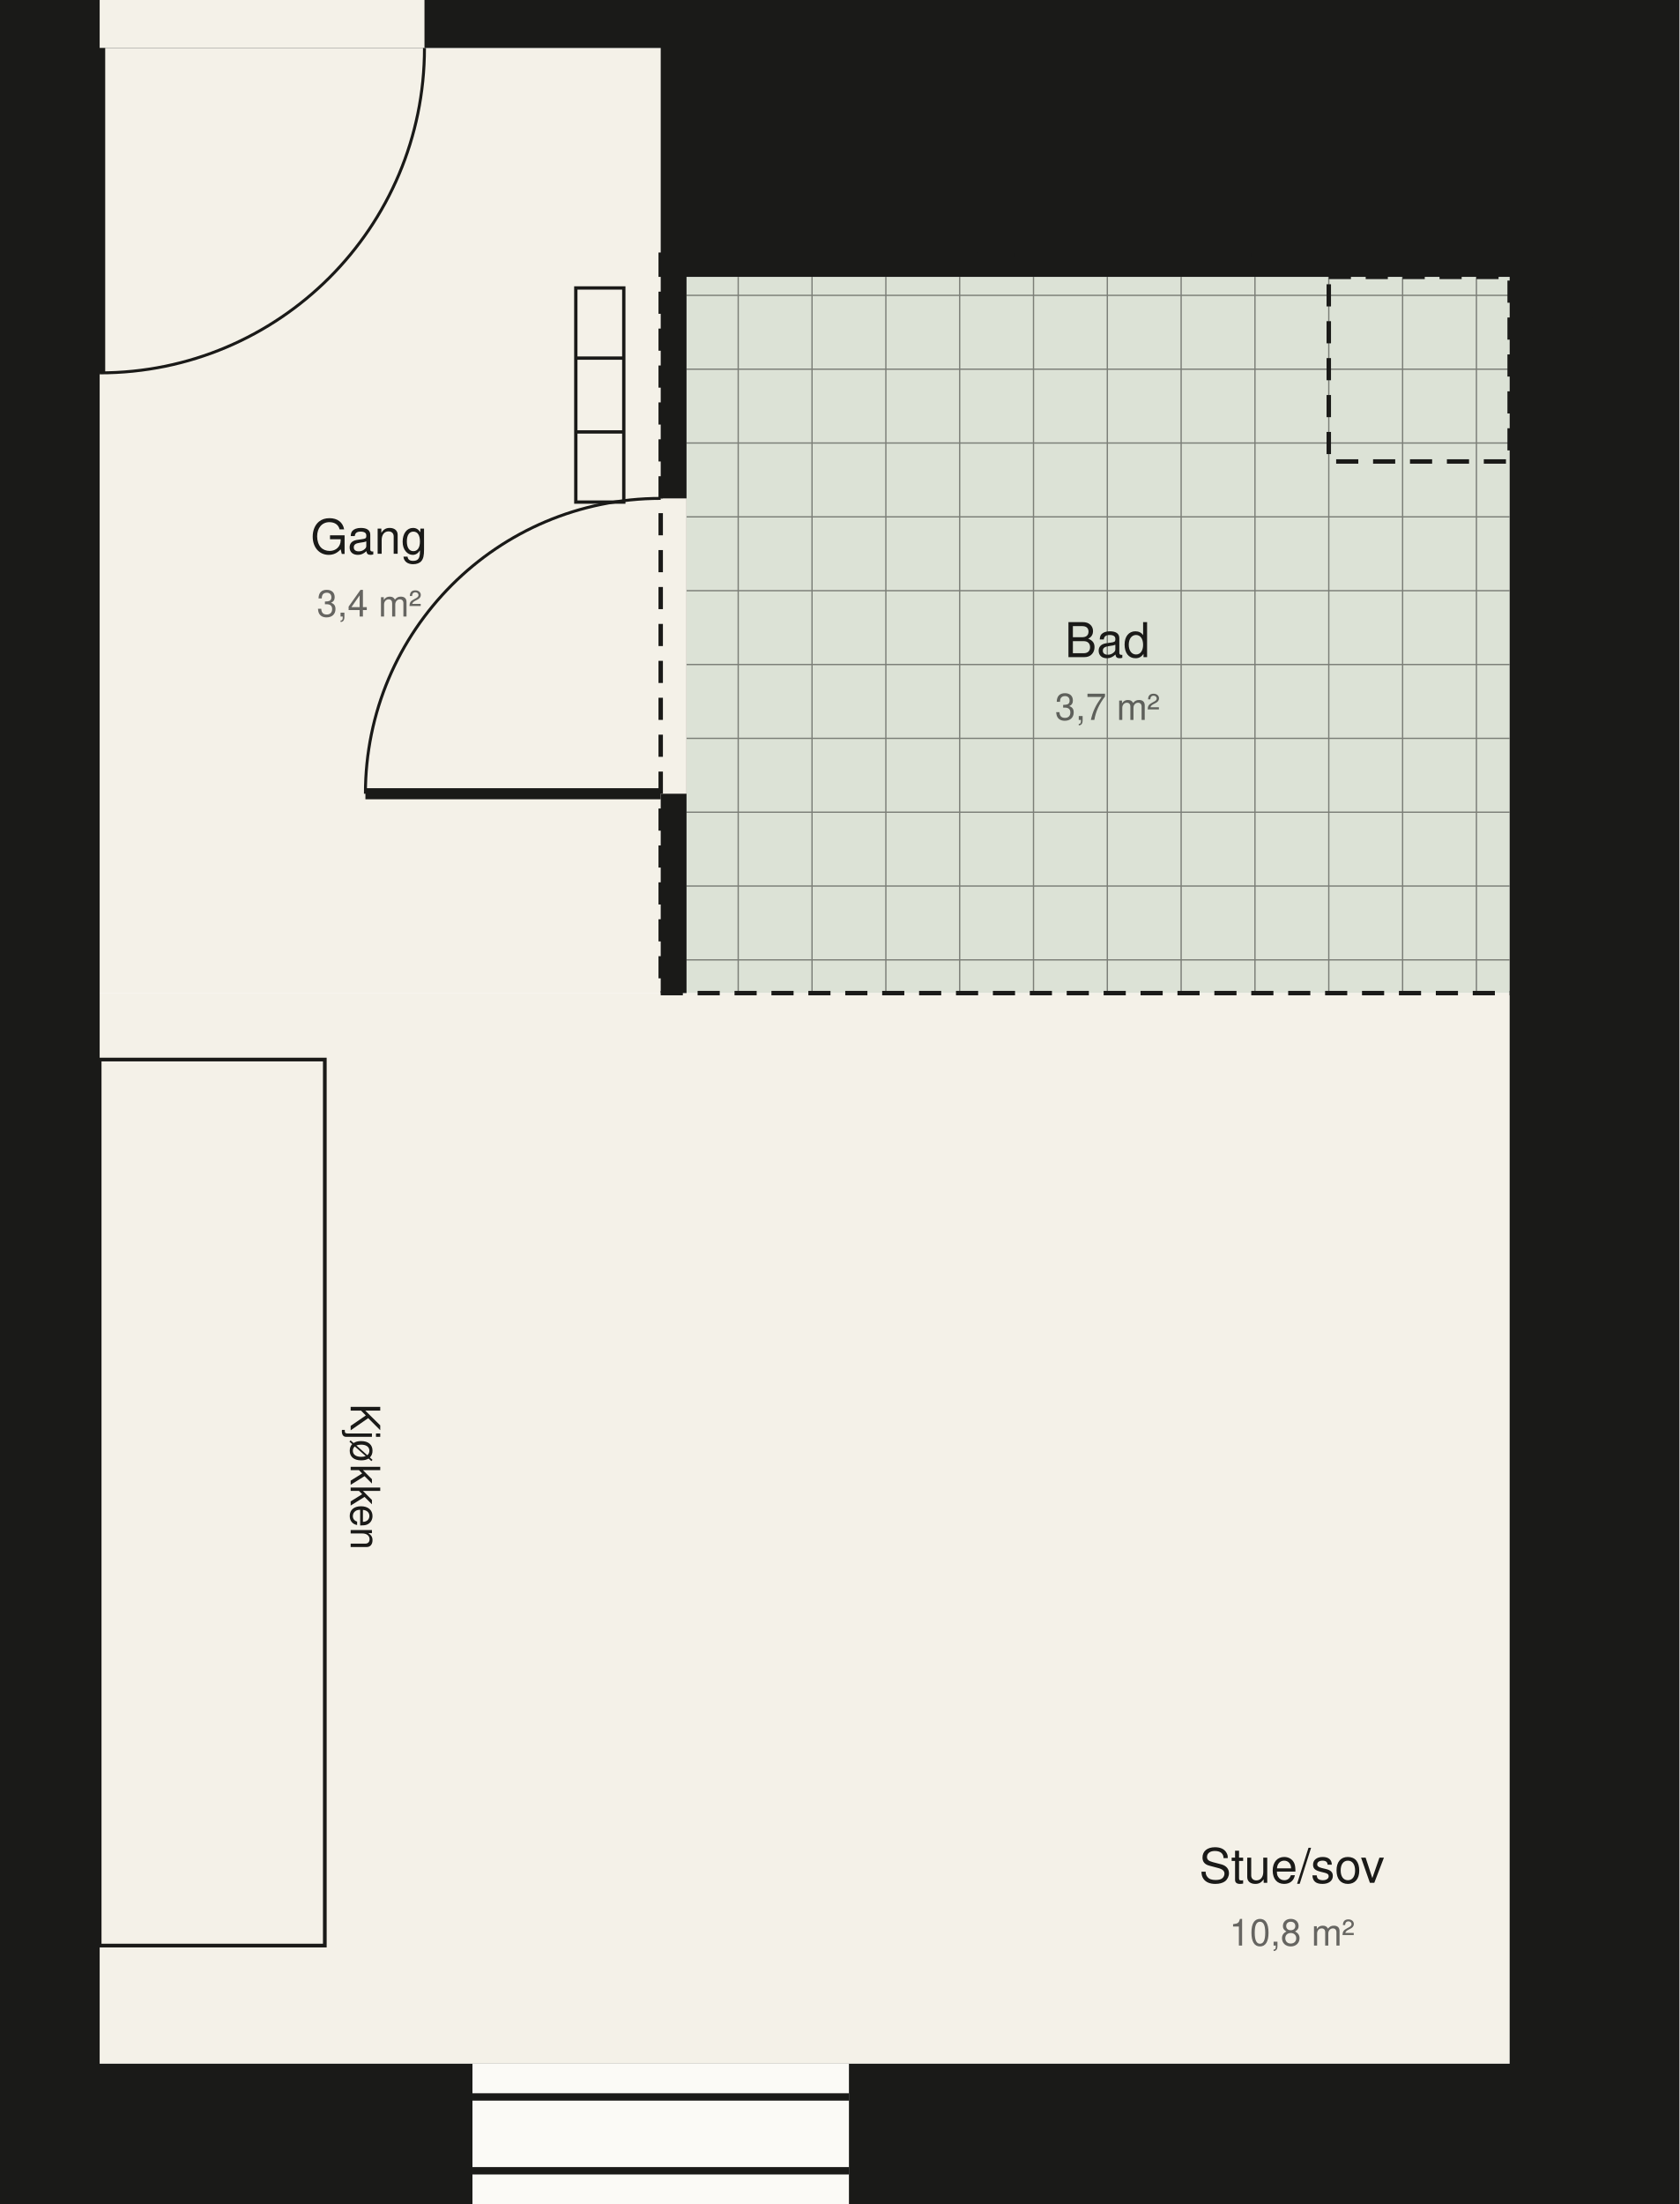
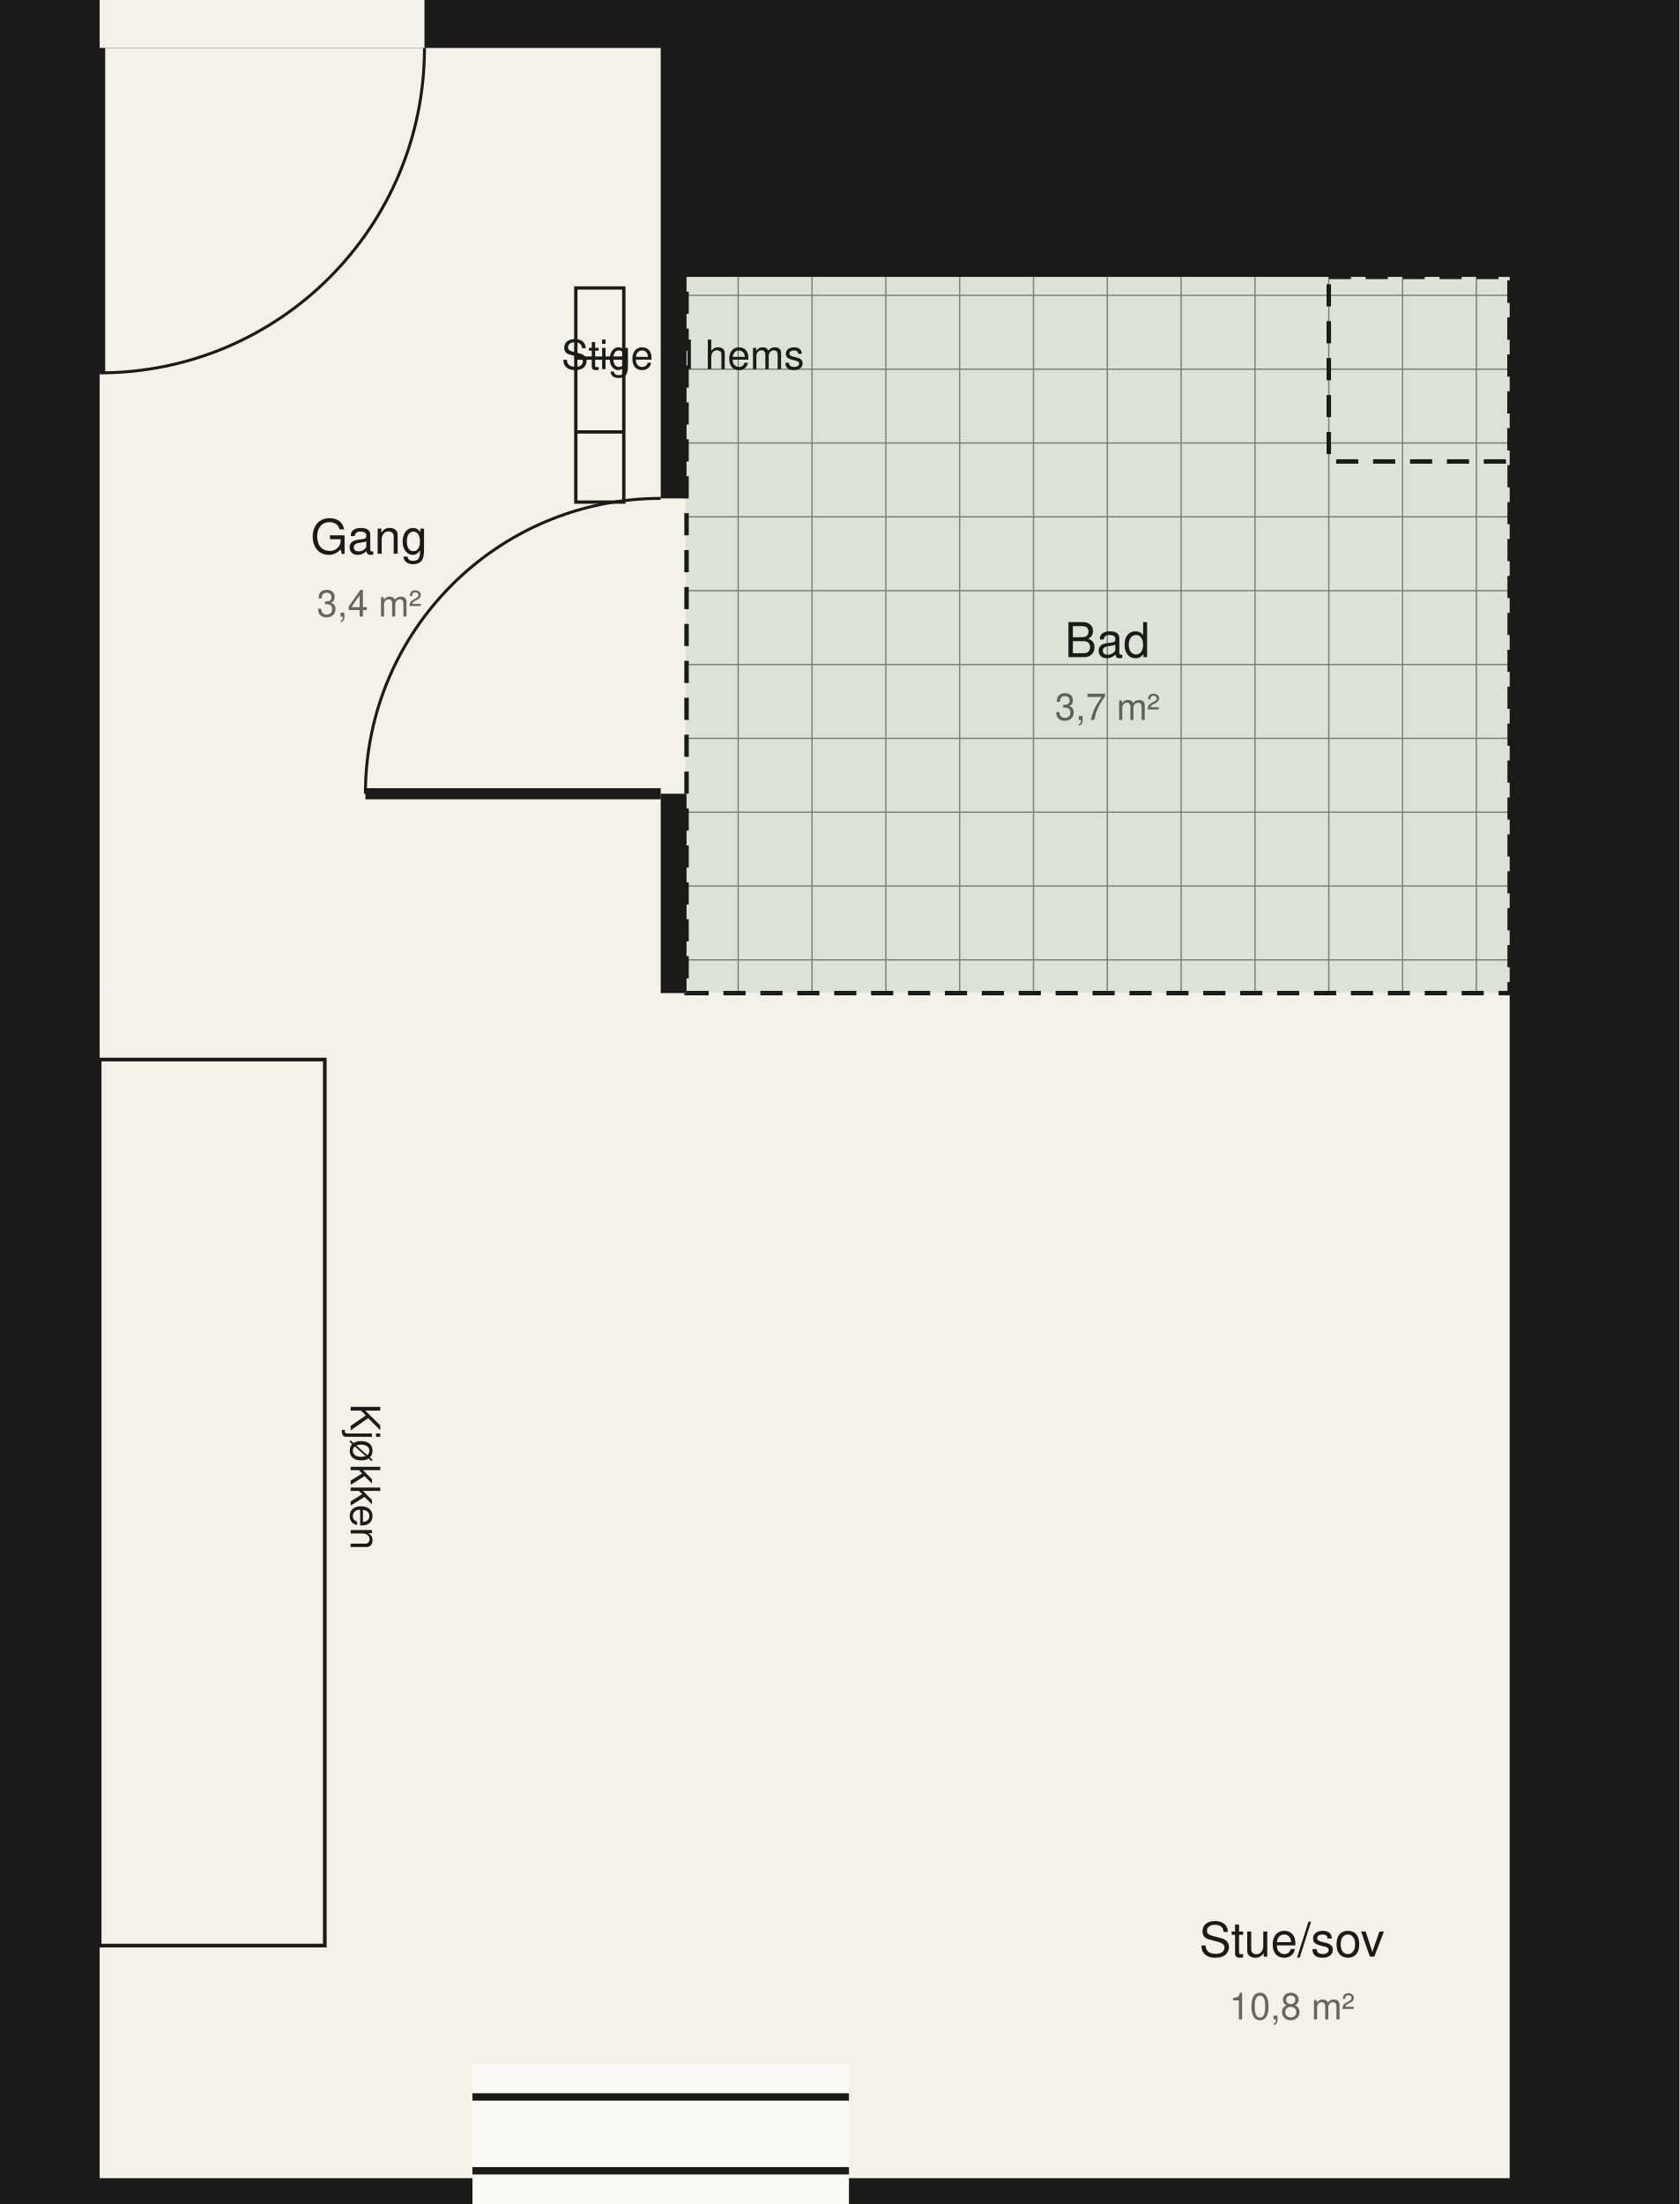
<svg xmlns="http://www.w3.org/2000/svg" viewBox="0 0 455 597">
  <polygon points="27,13 179,13 179,269 27,269" fill="#F4F1E8" />
  <polygon points="186,75 409,75 409,269 186,269" fill="#DCE2D6" />
-   <polygon points="27,269 409,269 409,559 27,559" fill="#F4F1E8" />
+   <polygon points="27,269 409,269 409,590 27,590" fill="#F4F1E8" />
  <clipPath id="bad1">
    <polygon points="186,75 409,75 409,269 186,269" />
  </clipPath>
  <g clip-path="url(#bad1)" stroke="#1A1A18" stroke-width="0.35" opacity="0.5">
    <line x1="200" y1="75" x2="200" y2="269" />
    <line x1="220" y1="75" x2="220" y2="269" />
    <line x1="240" y1="75" x2="240" y2="269" />
    <line x1="260" y1="75" x2="260" y2="269" />
    <line x1="280" y1="75" x2="280" y2="269" />
    <line x1="300" y1="75" x2="300" y2="269" />
    <line x1="320" y1="75" x2="320" y2="269" />
    <line x1="340" y1="75" x2="340" y2="269" />
    <line x1="360" y1="75" x2="360" y2="269" />
    <line x1="380" y1="75" x2="380" y2="269" />
    <line x1="400" y1="75" x2="400" y2="269" />
    <line x1="186" y1="80" x2="409" y2="80" />
    <line x1="186" y1="100" x2="409" y2="100" />
    <line x1="186" y1="120" x2="409" y2="120" />
    <line x1="186" y1="140" x2="409" y2="140" />
    <line x1="186" y1="160" x2="409" y2="160" />
    <line x1="186" y1="180" x2="409" y2="180" />
    <line x1="186" y1="200" x2="409" y2="200" />
    <line x1="186" y1="220" x2="409" y2="220" />
    <line x1="186" y1="240" x2="409" y2="240" />
    <line x1="186" y1="260" x2="409" y2="260" />
  </g>
-   <path d="M 0 0 L 455 0 L 455 597 L 0 597 Z M 27 13 L 179 13 L 179 269 L 27 269 Z M 186 75 L 409 75 L 409 269 L 186 269 Z M 27 269 L 409 269 L 409 559 L 27 559 Z" fill="#1A1A18" fill-rule="evenodd" />
+   <path d="M 0 0 L 455 0 L 455 597 L 0 597 Z M 27 13 L 179 13 L 179 269 L 27 269 Z M 186 75 L 409 75 L 409 269 L 186 269 Z M 27 269 L 409 269 L 409 590 L 27 590 Z" fill="#1A1A18" fill-rule="evenodd" />
  <rect x="27" y="0" width="88" height="13" fill="#F4F1E8" />
  <line x1="27" y1="13" x2="27" y2="101" stroke="#1A1A18" stroke-width="3" />
  <path d="M 27 101 A 88 88 0 0 0 115 13" fill="none" stroke="#1A1A18" stroke-width="0.8" />
  <rect x="172" y="135" width="14" height="80" fill="#F4F1E8" />
  <line x1="179" y1="215" x2="99" y2="215" stroke="#1A1A18" stroke-width="3" />
  <path d="M 99 215 A 80 80 0 0 1 179 135" fill="none" stroke="#1A1A18" stroke-width="0.8" />
  <rect x="128" y="559" width="102" height="38" fill="#FBFAF6" />
  <line x1="128" y1="568" x2="230" y2="568" stroke="#1A1A18" stroke-width="2" />
  <line x1="128" y1="588" x2="230" y2="588" stroke="#1A1A18" stroke-width="2" />
  <use href="#wc" transform="translate(210 86)" />
  <use href="#servant" transform="translate(270 78)" />
-   <use href="#dusj" transform="translate(319 160)" />
+   <use href="#dusj" transform="translate(319 179)" />
  <use href="#komfyr" transform="translate(28 300)" />
  <use href="#kvask" transform="translate(28 384)" />
  <use href="#sofa" transform="translate(240 285)" />
  <use href="#rundbord90" transform="translate(150 380)" />
  <use href="#lenestol" transform="translate(270 420)" />
  <rect x="27" y="287" width="61" height="240" fill="none" stroke="#1A1A18" stroke-width="1" />
  <rect x="156" y="78" width="13" height="58" fill="none" stroke="#1A1A18" stroke-width="0.9" />
  <line x1="156" y1="97" x2="169" y2="97" stroke="#1A1A18" stroke-width="0.9" />
  <line x1="156" y1="117" x2="169" y2="117" stroke="#1A1A18" stroke-width="0.9" />
-   <polygon points="179,69 432,69 432,269 179,269" fill="none" stroke="#1A1A18" stroke-width="1.2" stroke-dasharray="6 4" />
+   <text x="185" y="100" font-family="Helvetica" font-size="11" fill="#1A1A18" text-anchor="middle">Stige til hems</text>
+   <polygon points="186,69 409,69 409,269 186,269" fill="none" stroke="#1A1A18" stroke-width="1.2" stroke-dasharray="6 4" />
  <polygon points="360,75 409,75 409,125 360,125" fill="none" stroke="#1A1A18" stroke-width="1.2" stroke-dasharray="6 4" />
  <text x="95" y="400" font-family="Helvetica" font-size="11" fill="#1A1A18" text-anchor="middle" transform="rotate(90 95 400)">Kjøkken</text>
  <g font-family="Helvetica" fill="#1A1A18" text-anchor="middle">
    <text x="100" y="150" font-size="13">Gang</text>
    <text x="100" y="167" font-size="10" opacity="0.65">3,4 m²</text>
  </g>
  <g font-family="Helvetica" fill="#1A1A18" text-anchor="middle">
    <text x="300" y="178" font-size="13">Bad</text>
    <text x="300" y="195" font-size="10" opacity="0.65">3,7 m²</text>
  </g>
  <g font-family="Helvetica" fill="#1A1A18" text-anchor="middle">
-     <text x="350" y="510" font-size="13">Stue/sov</text>
-     <text x="350" y="527" font-size="10" opacity="0.65">10,8 m²</text>
+     <text x="350" y="530" font-size="13">Stue/sov</text>
+     <text x="350" y="547" font-size="10" opacity="0.65">10,8 m²</text>
  </g>
</svg>
